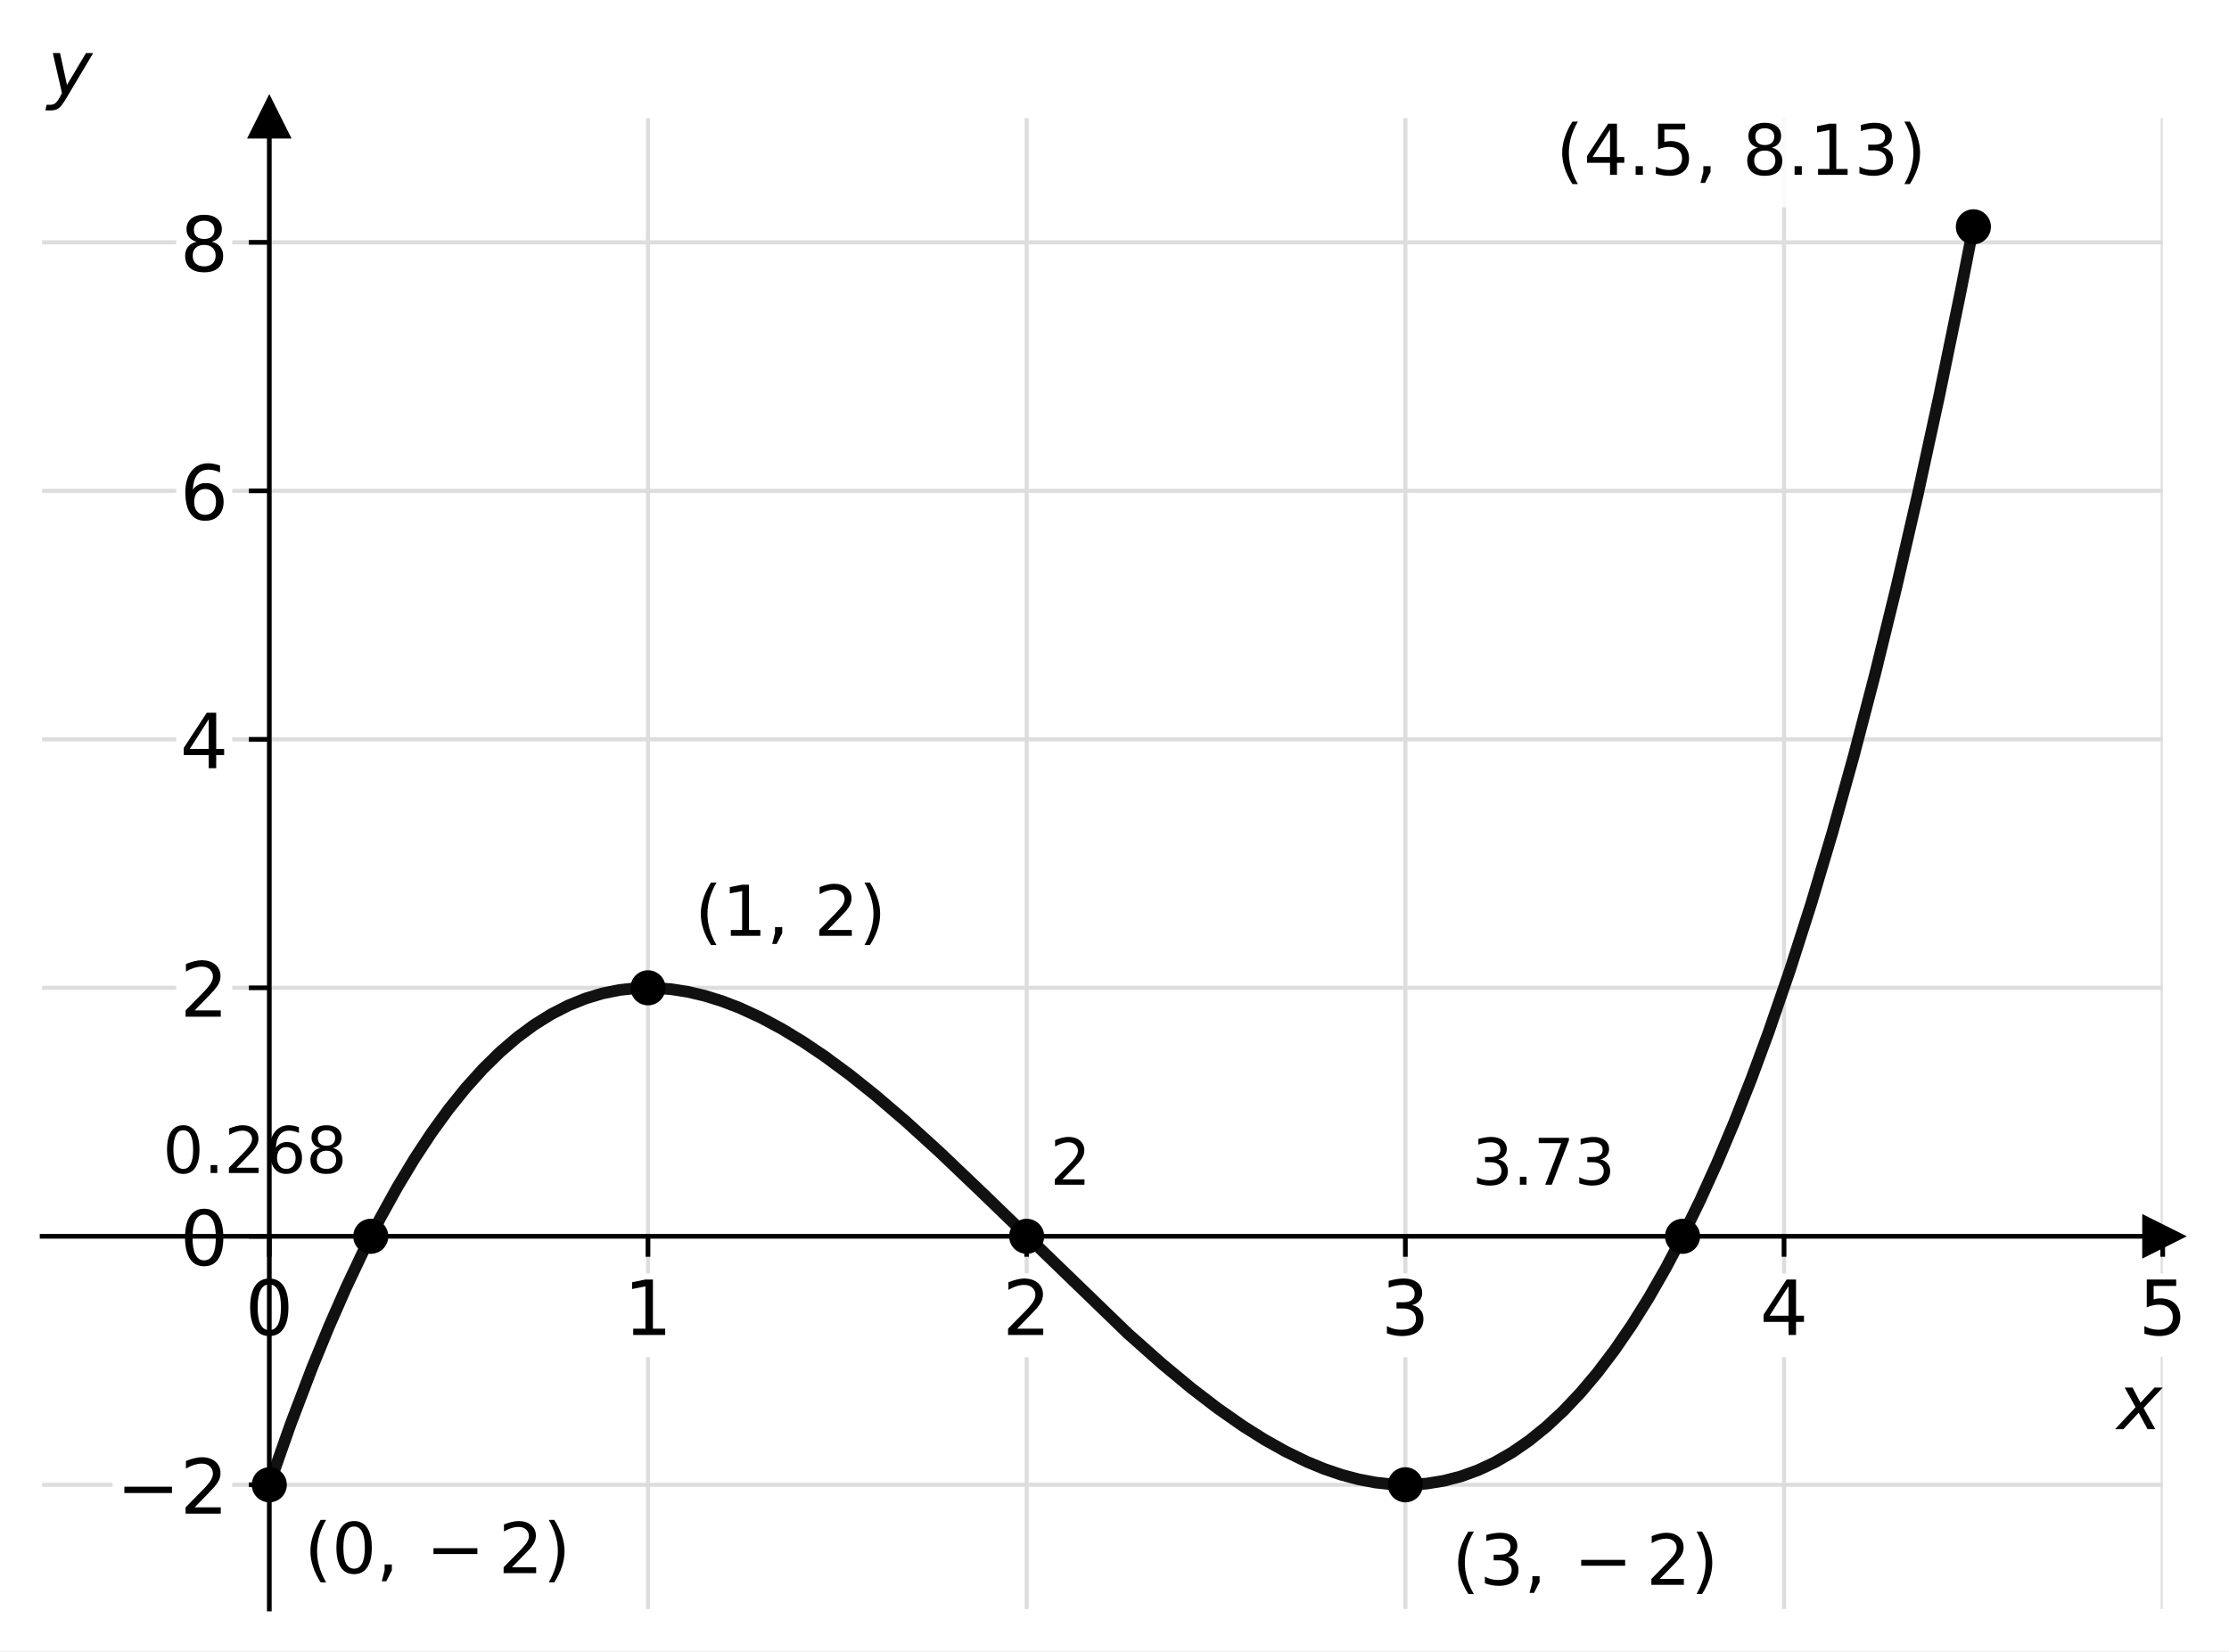
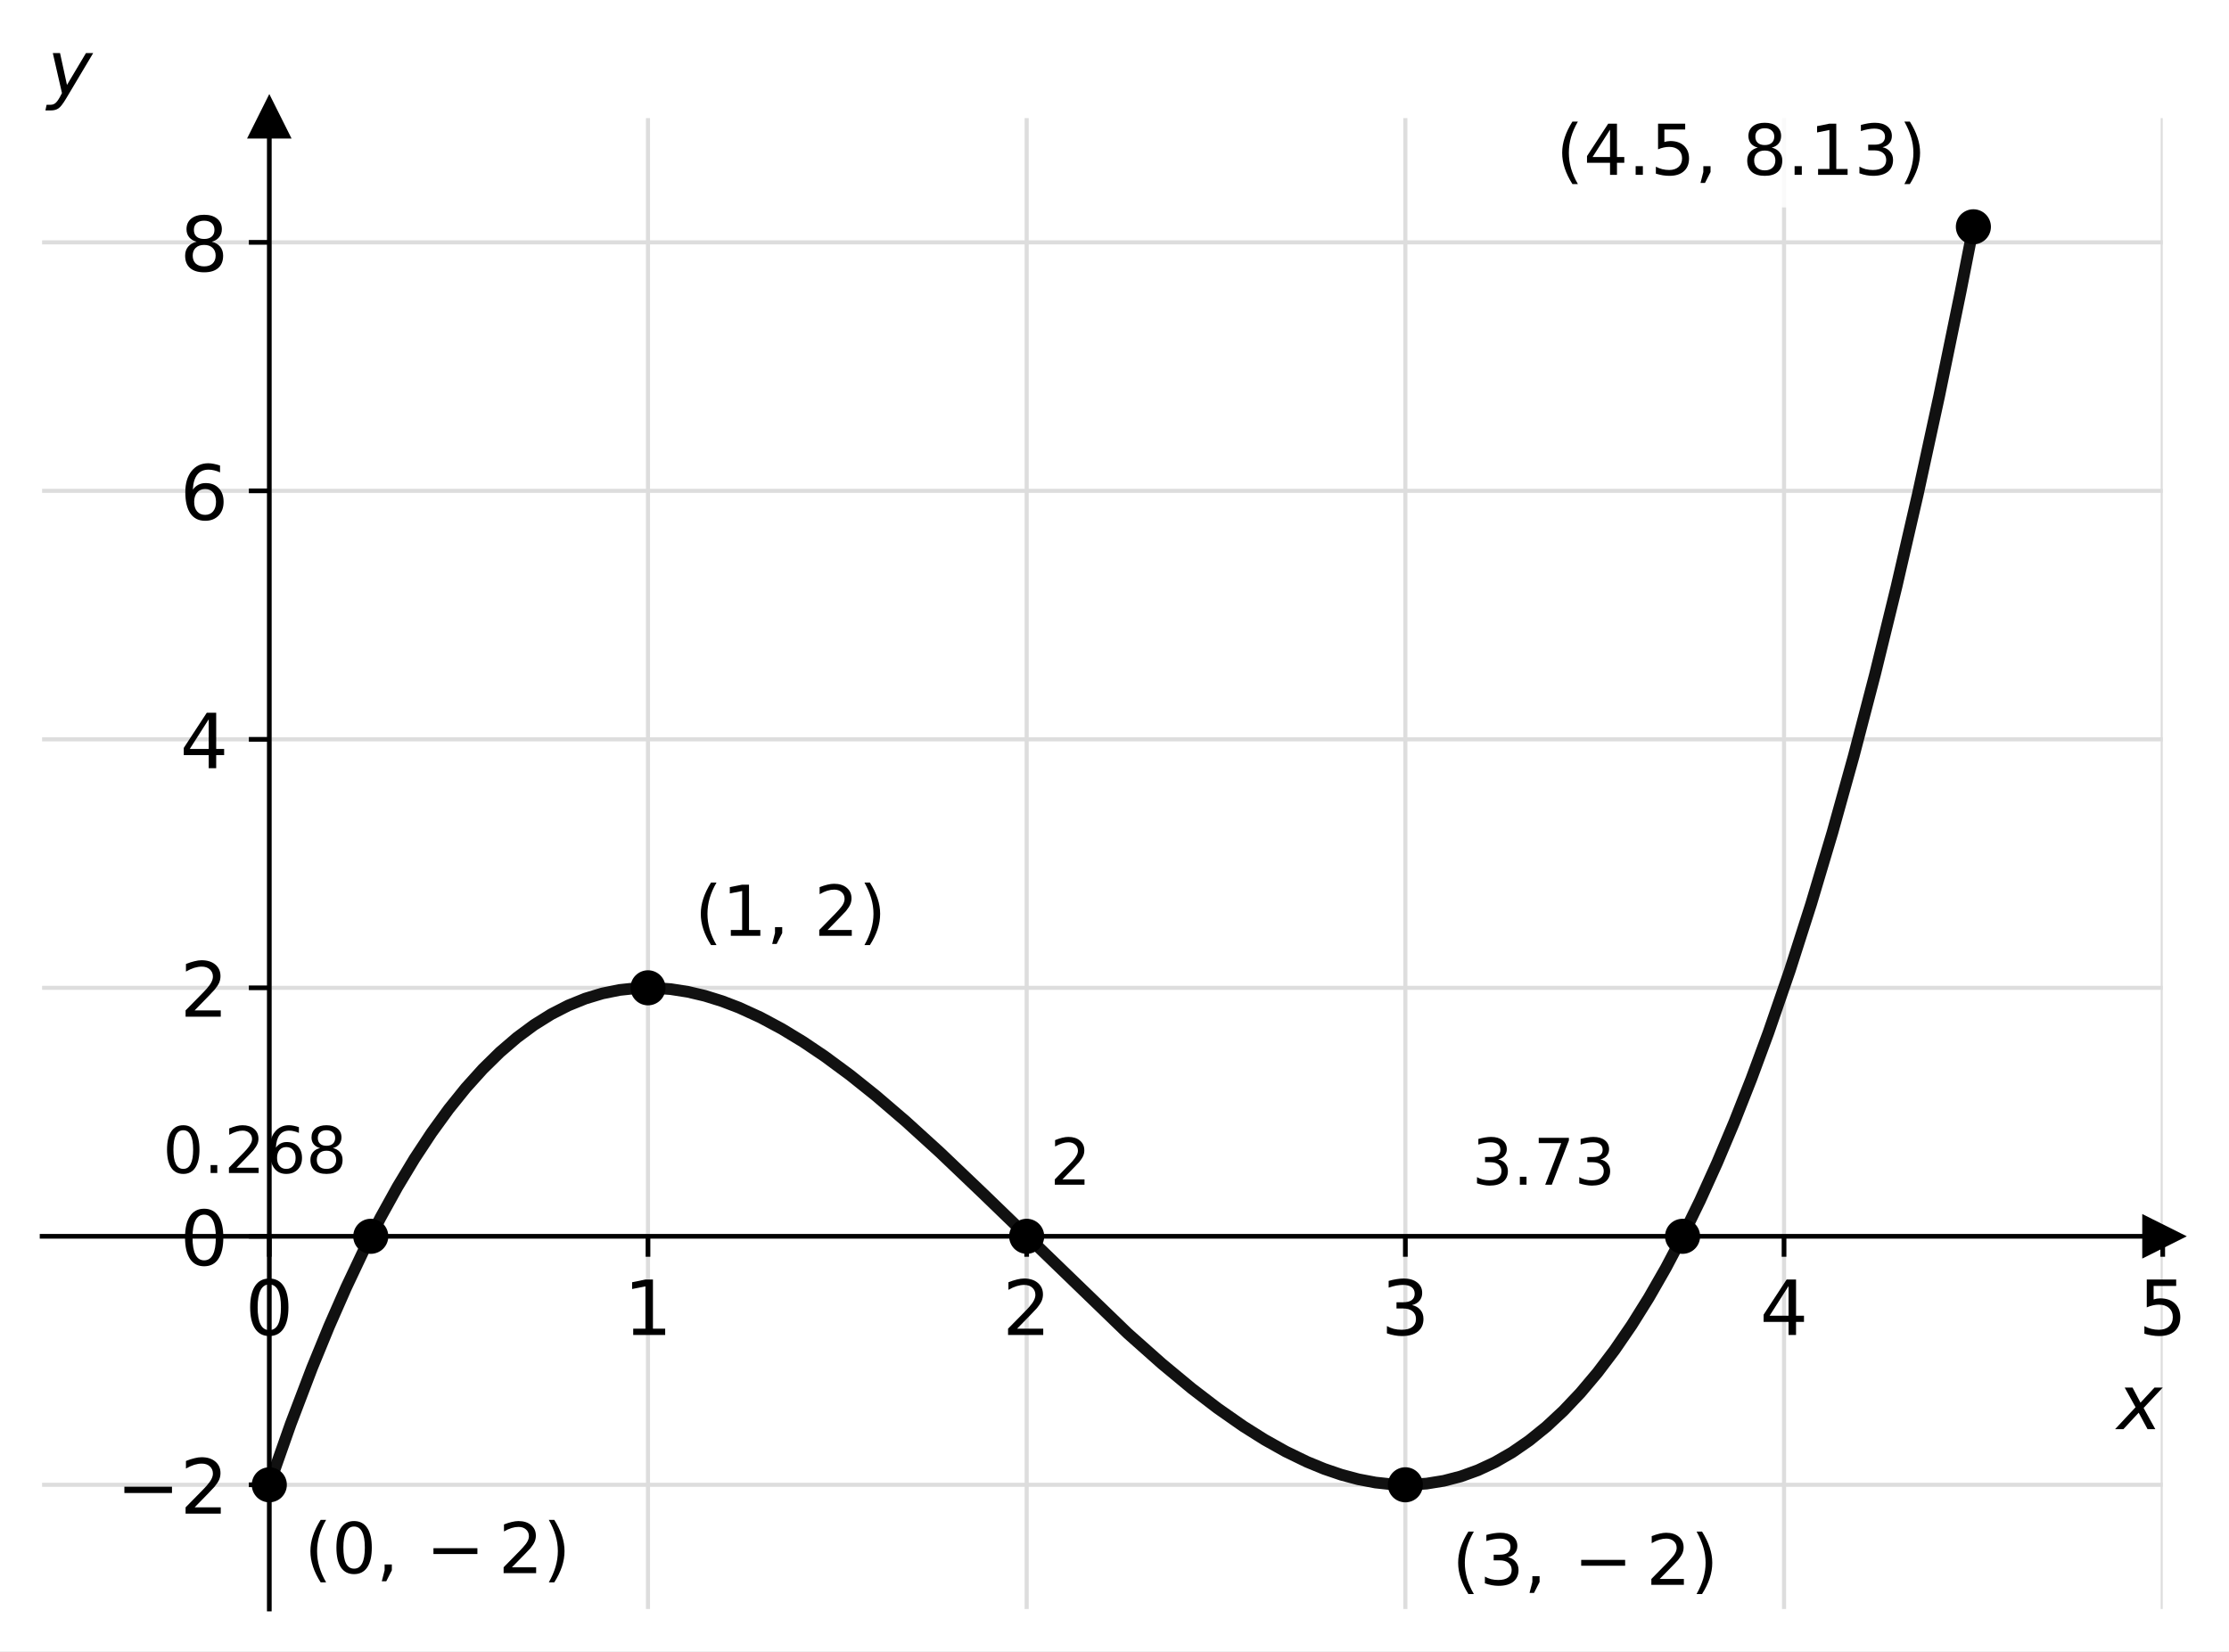
<svg xmlns="http://www.w3.org/2000/svg" xmlns:xlink="http://www.w3.org/1999/xlink" width="381.236pt" height="282.424pt" viewBox="0 0 381.236 282.424" version="1.1">
  <defs>
    <style type="text/css">*{stroke-linejoin: round; stroke-linecap: butt}</style>
  </defs>
  <g id="figure_1">
    <g id="patch_1">
      <path d="M 0 282.424  L 381.236 282.424  L 381.236 0  L 0 0  z " style="fill: #ffffff" />
    </g>
    <g id="axes_1">
      <g id="patch_2">
        <path d="M 7.2 275.224  L 369.9 275.224  L 369.9 20.2  L 7.2 20.2  z " style="fill: #ffffff" />
      </g>
      <g id="matplotlib.axis_1">
        <g id="xtick_1">
          <g id="line2d_1">
-             <path d="M 46.061 275.224  L 46.061 20.2  " clip-path="url(#p9400573ce8)" style="fill: none; stroke: #dddddd; stroke-width: 0.7; stroke-linecap: square" />
+             <path d="M 46.061 275.224  L 46.061 20.2  " clip-path="url(#p4830bcd560)" style="fill: none; stroke: #dddddd; stroke-width: 0.7; stroke-linecap: square" />
          </g>
          <g id="line2d_2">
            <defs>
-               <path id="m25eade5dfb" d="M 0 0  L 0 3.5  " style="stroke: #000000; stroke-width: 0.8" />
+               <path id="m2a2979e0e5" d="M 0 0  L 0 3.5  " style="stroke: #000000; stroke-width: 0.8" />
            </defs>
            <g>
-               <use xlink:href="#m25eade5dfb" x="46.061" y="211.468" style="stroke: #000000; stroke-width: 0.8" />
+               <use xlink:href="#m2a2979e0e5" x="46.061" y="211.468" style="stroke: #000000; stroke-width: 0.8" />
            </g>
          </g>
          <g id="text_1">
-             <g id="patch_3">
-               <path d="M 41.275 232.118  L 50.846 232.118  L 50.846 217.818  L 41.275 217.818  z " style="fill: #ffffff" />
-             </g>
            <text style="font-size: 13px; font-family: 'DejaVu Sans'; text-anchor: middle" x="46.061" y="228.345" transform="rotate(-0 46.06071 228.345)">0</text>
          </g>
        </g>
        <g id="xtick_2">
          <g id="line2d_3">
-             <path d="M 110.829 275.224  L 110.829 20.2  " clip-path="url(#p9400573ce8)" style="fill: none; stroke: #dddddd; stroke-width: 0.7; stroke-linecap: square" />
+             <path d="M 110.829 275.224  L 110.829 20.2  " clip-path="url(#p4830bcd560)" style="fill: none; stroke: #dddddd; stroke-width: 0.7; stroke-linecap: square" />
          </g>
          <g id="line2d_4">
            <g>
-               <use xlink:href="#m25eade5dfb" x="110.829" y="211.468" style="stroke: #000000; stroke-width: 0.8" />
+               <use xlink:href="#m2a2979e0e5" x="110.829" y="211.468" style="stroke: #000000; stroke-width: 0.8" />
            </g>
          </g>
          <g id="text_2">
-             <g id="patch_4">
-               <path d="M 106.043 232.118  L 115.614 232.118  L 115.614 217.818  L 106.043 217.818  z " style="fill: #ffffff" />
-             </g>
            <text style="font-size: 13px; font-family: 'DejaVu Sans'; text-anchor: middle" x="110.829" y="228.345" transform="rotate(-0 110.8286 228.345)">1</text>
          </g>
        </g>
        <g id="xtick_3">
          <g id="line2d_5">
-             <path d="M 175.596 275.224  L 175.596 20.2  " clip-path="url(#p9400573ce8)" style="fill: none; stroke: #dddddd; stroke-width: 0.7; stroke-linecap: square" />
+             <path d="M 175.596 275.224  L 175.596 20.2  " clip-path="url(#p4830bcd560)" style="fill: none; stroke: #dddddd; stroke-width: 0.7; stroke-linecap: square" />
          </g>
          <g id="line2d_6">
            <g>
-               <use xlink:href="#m25eade5dfb" x="175.596" y="211.468" style="stroke: #000000; stroke-width: 0.8" />
+               <use xlink:href="#m2a2979e0e5" x="175.596" y="211.468" style="stroke: #000000; stroke-width: 0.8" />
            </g>
          </g>
          <g id="text_3">
-             <g id="patch_5">
-               <path d="M 170.811 232.118  L 180.382 232.118  L 180.382 217.818  L 170.811 217.818  z " style="fill: #ffffff" />
-             </g>
            <text style="font-size: 13px; font-family: 'DejaVu Sans'; text-anchor: middle" x="175.596" y="228.345" transform="rotate(-0 175.5964 228.345)">2</text>
          </g>
        </g>
        <g id="xtick_4">
          <g id="line2d_7">
-             <path d="M 240.364 275.224  L 240.364 20.2  " clip-path="url(#p9400573ce8)" style="fill: none; stroke: #dddddd; stroke-width: 0.7; stroke-linecap: square" />
+             <path d="M 240.364 275.224  L 240.364 20.2  " clip-path="url(#p4830bcd560)" style="fill: none; stroke: #dddddd; stroke-width: 0.7; stroke-linecap: square" />
          </g>
          <g id="line2d_8">
            <g>
-               <use xlink:href="#m25eade5dfb" x="240.364" y="211.468" style="stroke: #000000; stroke-width: 0.8" />
+               <use xlink:href="#m2a2979e0e5" x="240.364" y="211.468" style="stroke: #000000; stroke-width: 0.8" />
            </g>
          </g>
          <g id="text_4">
-             <g id="patch_6">
-               <path d="M 235.579 232.118  L 245.15 232.118  L 245.15 217.818  L 235.579 217.818  z " style="fill: #ffffff" />
-             </g>
            <text style="font-size: 13px; font-family: 'DejaVu Sans'; text-anchor: middle" x="240.364" y="228.345" transform="rotate(-0 240.3643 228.345)">3</text>
          </g>
        </g>
        <g id="xtick_5">
          <g id="line2d_9">
-             <path d="M 305.132 275.224  L 305.132 20.2  " clip-path="url(#p9400573ce8)" style="fill: none; stroke: #dddddd; stroke-width: 0.7; stroke-linecap: square" />
+             <path d="M 305.132 275.224  L 305.132 20.2  " clip-path="url(#p4830bcd560)" style="fill: none; stroke: #dddddd; stroke-width: 0.7; stroke-linecap: square" />
          </g>
          <g id="line2d_10">
            <g>
-               <use xlink:href="#m25eade5dfb" x="305.132" y="211.468" style="stroke: #000000; stroke-width: 0.8" />
+               <use xlink:href="#m2a2979e0e5" x="305.132" y="211.468" style="stroke: #000000; stroke-width: 0.8" />
            </g>
          </g>
          <g id="text_5">
-             <g id="patch_7">
-               <path d="M 300.347 232.118  L 309.918 232.118  L 309.918 217.818  L 300.347 217.818  z " style="fill: #ffffff" />
-             </g>
            <text style="font-size: 13px; font-family: 'DejaVu Sans'; text-anchor: middle" x="305.132" y="228.345" transform="rotate(-0 305.1321 228.345)">4</text>
          </g>
        </g>
        <g id="xtick_6">
          <g id="line2d_11">
-             <path d="M 369.9 275.224  L 369.9 20.2  " clip-path="url(#p9400573ce8)" style="fill: none; stroke: #dddddd; stroke-width: 0.7; stroke-linecap: square" />
+             <path d="M 369.9 275.224  L 369.9 20.2  " clip-path="url(#p4830bcd560)" style="fill: none; stroke: #dddddd; stroke-width: 0.7; stroke-linecap: square" />
          </g>
          <g id="line2d_12">
            <g>
-               <use xlink:href="#m25eade5dfb" x="369.9" y="211.468" style="stroke: #000000; stroke-width: 0.8" />
+               <use xlink:href="#m2a2979e0e5" x="369.9" y="211.468" style="stroke: #000000; stroke-width: 0.8" />
            </g>
          </g>
          <g id="text_6">
-             <g id="patch_8">
-               <path d="M 365.114 232.118  L 374.686 232.118  L 374.686 217.818  L 365.114 217.818  z " style="fill: #ffffff" />
-             </g>
            <text style="font-size: 13px; font-family: 'DejaVu Sans'; text-anchor: middle" x="369.9" y="228.345" transform="rotate(-0 369.9 228.345)">5</text>
          </g>
        </g>
        <g id="text_7">
          <g transform="translate(362.1 245.345)">
            <text>
              <tspan x="0" y="-0.891" style="font-style: oblique; font-size: 13px; font-family: 'DejaVu Sans'">x</tspan>
            </text>
          </g>
        </g>
      </g>
      <g id="matplotlib.axis_2">
        <g id="ytick_1">
          <g id="line2d_13">
-             <path d="M 7.2 253.972  L 369.9 253.972  " clip-path="url(#p9400573ce8)" style="fill: none; stroke: #dddddd; stroke-width: 0.7; stroke-linecap: square" />
+             <path d="M 7.2 253.972  L 369.9 253.972  " clip-path="url(#p4830bcd560)" style="fill: none; stroke: #dddddd; stroke-width: 0.7; stroke-linecap: square" />
          </g>
          <g id="line2d_14">
            <defs>
-               <path id="m75ab2025fa" d="M 0 0  L -3.5 0  " style="stroke: #000000; stroke-width: 0.8" />
+               <path id="m5964d10ad3" d="M 0 0  L -3.5 0  " style="stroke: #000000; stroke-width: 0.8" />
            </defs>
            <g>
-               <use xlink:href="#m75ab2025fa" x="46.061" y="253.972" style="stroke: #000000; stroke-width: 0.8" />
+               <use xlink:href="#m5964d10ad3" x="46.061" y="253.972" style="stroke: #000000; stroke-width: 0.8" />
            </g>
          </g>
          <g id="text_8">
-             <g id="patch_9">
-               <path d="M 19.246 262.684  L 39.711 262.684  L 39.711 248.384  L 19.246 248.384  z " style="fill: #ffffff" />
-             </g>
            <text style="font-size: 13px; font-family: 'DejaVu Sans'; text-anchor: end" x="39.061" y="258.91" transform="rotate(-0 39.06071 258.9105)">−2</text>
          </g>
        </g>
        <g id="ytick_2">
          <g id="line2d_15">
-             <path d="M 7.2 211.468  L 369.9 211.468  " clip-path="url(#p9400573ce8)" style="fill: none; stroke: #dddddd; stroke-width: 0.7; stroke-linecap: square" />
+             <path d="M 7.2 211.468  L 369.9 211.468  " clip-path="url(#p4830bcd560)" style="fill: none; stroke: #dddddd; stroke-width: 0.7; stroke-linecap: square" />
          </g>
          <g id="line2d_16">
            <g>
-               <use xlink:href="#m75ab2025fa" x="46.061" y="211.468" style="stroke: #000000; stroke-width: 0.8" />
+               <use xlink:href="#m5964d10ad3" x="46.061" y="211.468" style="stroke: #000000; stroke-width: 0.8" />
            </g>
          </g>
          <g id="text_9">
-             <g id="patch_10">
-               <path d="M 30.139 220.18  L 39.711 220.18  L 39.711 205.88  L 30.139 205.88  z " style="fill: #ffffff" />
-             </g>
            <text style="font-size: 13px; font-family: 'DejaVu Sans'; text-anchor: end" x="39.061" y="216.406" transform="rotate(-0 39.06071 216.4065)">0</text>
          </g>
        </g>
        <g id="ytick_3">
          <g id="line2d_17">
-             <path d="M 7.2 168.964  L 369.9 168.964  " clip-path="url(#p9400573ce8)" style="fill: none; stroke: #dddddd; stroke-width: 0.7; stroke-linecap: square" />
+             <path d="M 7.2 168.964  L 369.9 168.964  " clip-path="url(#p4830bcd560)" style="fill: none; stroke: #dddddd; stroke-width: 0.7; stroke-linecap: square" />
          </g>
          <g id="line2d_18">
            <g>
-               <use xlink:href="#m75ab2025fa" x="46.061" y="168.964" style="stroke: #000000; stroke-width: 0.8" />
+               <use xlink:href="#m5964d10ad3" x="46.061" y="168.964" style="stroke: #000000; stroke-width: 0.8" />
            </g>
          </g>
          <g id="text_10">
-             <g id="patch_11">
-               <path d="M 30.139 177.676  L 39.711 177.676  L 39.711 163.376  L 30.139 163.376  z " style="fill: #ffffff" />
-             </g>
            <text style="font-size: 13px; font-family: 'DejaVu Sans'; text-anchor: end" x="39.061" y="173.902" transform="rotate(-0 39.06071 173.9025)">2</text>
          </g>
        </g>
        <g id="ytick_4">
          <g id="line2d_19">
-             <path d="M 7.2 126.46  L 369.9 126.46  " clip-path="url(#p9400573ce8)" style="fill: none; stroke: #dddddd; stroke-width: 0.7; stroke-linecap: square" />
+             <path d="M 7.2 126.46  L 369.9 126.46  " clip-path="url(#p4830bcd560)" style="fill: none; stroke: #dddddd; stroke-width: 0.7; stroke-linecap: square" />
          </g>
          <g id="line2d_20">
            <g>
-               <use xlink:href="#m75ab2025fa" x="46.061" y="126.46" style="stroke: #000000; stroke-width: 0.8" />
+               <use xlink:href="#m5964d10ad3" x="46.061" y="126.46" style="stroke: #000000; stroke-width: 0.8" />
            </g>
          </g>
          <g id="text_11">
-             <g id="patch_12">
-               <path d="M 30.139 135.172  L 39.711 135.172  L 39.711 120.872  L 30.139 120.872  z " style="fill: #ffffff" />
-             </g>
            <text style="font-size: 13px; font-family: 'DejaVu Sans'; text-anchor: end" x="39.061" y="131.398" transform="rotate(-0 39.06071 131.3985)">4</text>
          </g>
        </g>
        <g id="ytick_5">
          <g id="line2d_21">
-             <path d="M 7.2 83.956  L 369.9 83.956  " clip-path="url(#p9400573ce8)" style="fill: none; stroke: #dddddd; stroke-width: 0.7; stroke-linecap: square" />
+             <path d="M 7.2 83.956  L 369.9 83.956  " clip-path="url(#p4830bcd560)" style="fill: none; stroke: #dddddd; stroke-width: 0.7; stroke-linecap: square" />
          </g>
          <g id="line2d_22">
            <g>
-               <use xlink:href="#m75ab2025fa" x="46.061" y="83.956" style="stroke: #000000; stroke-width: 0.8" />
+               <use xlink:href="#m5964d10ad3" x="46.061" y="83.956" style="stroke: #000000; stroke-width: 0.8" />
            </g>
          </g>
          <g id="text_12">
-             <g id="patch_13">
-               <path d="M 30.139 92.668  L 39.711 92.668  L 39.711 78.368  L 30.139 78.368  z " style="fill: #ffffff" />
-             </g>
            <text style="font-size: 13px; font-family: 'DejaVu Sans'; text-anchor: end" x="39.061" y="88.894" transform="rotate(-0 39.06071 88.89448)">6</text>
          </g>
        </g>
        <g id="ytick_6">
          <g id="line2d_23">
-             <path d="M 7.2 41.452  L 369.9 41.452  " clip-path="url(#p9400573ce8)" style="fill: none; stroke: #dddddd; stroke-width: 0.7; stroke-linecap: square" />
+             <path d="M 7.2 41.452  L 369.9 41.452  " clip-path="url(#p4830bcd560)" style="fill: none; stroke: #dddddd; stroke-width: 0.7; stroke-linecap: square" />
          </g>
          <g id="line2d_24">
            <g>
-               <use xlink:href="#m75ab2025fa" x="46.061" y="41.452" style="stroke: #000000; stroke-width: 0.8" />
+               <use xlink:href="#m5964d10ad3" x="46.061" y="41.452" style="stroke: #000000; stroke-width: 0.8" />
            </g>
          </g>
          <g id="text_13">
-             <g id="patch_14">
-               <path d="M 30.139 50.164  L 39.711 50.164  L 39.711 35.864  L 30.139 35.864  z " style="fill: #ffffff" />
-             </g>
            <text style="font-size: 13px; font-family: 'DejaVu Sans'; text-anchor: end" x="39.061" y="46.39" transform="rotate(-0 39.06071 46.39048)">8</text>
          </g>
        </g>
        <g id="text_14">
          <g transform="translate(8.095871 17.07695)">
            <text>
              <tspan x="0" y="-0.891" style="font-style: oblique; font-size: 13px; font-family: 'DejaVu Sans'">y</tspan>
            </text>
          </g>
        </g>
      </g>
      <g id="line2d_25">
        <defs>
-           <path id="m5c546a3be2" d="M 3 0  L -3 -3  L -3 3  z " style="stroke: #000000; stroke-linejoin: miter" />
+           <path id="mca32453c41" d="M 3 0  L -3 -3  L -3 3  z " style="stroke: #000000; stroke-linejoin: miter" />
        </defs>
        <g>
-           <use xlink:href="#m5c546a3be2" x="369.9" y="211.468" style="stroke: #000000; stroke-linejoin: miter" />
+           <use xlink:href="#mca32453c41" x="369.9" y="211.468" style="stroke: #000000; stroke-linejoin: miter" />
        </g>
      </g>
      <g id="line2d_26">
        <defs>
-           <path id="m5accbf579e" d="M 0 -3  L -3 3  L 3 3  z " style="stroke: #000000; stroke-linejoin: miter" />
+           <path id="m011a5399dd" d="M 0 -3  L -3 3  L 3 3  z " style="stroke: #000000; stroke-linejoin: miter" />
        </defs>
        <g>
-           <use xlink:href="#m5accbf579e" x="46.061" y="20.2" style="stroke: #000000; stroke-linejoin: miter" />
+           <use xlink:href="#m011a5399dd" x="46.061" y="20.2" style="stroke: #000000; stroke-linejoin: miter" />
        </g>
      </g>
      <g id="line2d_27">
-         <path d="M 46.061 253.972  L 49.713 243.588  L 53.365 233.992  L 56.287 226.867  L 59.209 220.22  L 62.131 214.04  L 65.053 208.314  L 67.975 203.031  L 70.897 198.18  L 73.818 193.748  L 76.74 189.723  L 79.662 186.095  L 82.584 182.851  L 85.506 179.98  L 88.428 177.47  L 91.35 175.309  L 94.271 173.486  L 97.193 171.988  L 100.115 170.805  L 103.037 169.924  L 105.959 169.333  L 108.881 169.022  L 111.803 168.978  L 114.724 169.19  L 117.646 169.646  L 120.568 170.333  L 123.49 171.242  L 126.412 172.359  L 130.064 174.031  L 133.716 175.988  L 137.369 178.207  L 141.021 180.666  L 145.404 183.9  L 149.787 187.406  L 154.9 191.788  L 160.744 197.104  L 168.048 204.071  L 192.884 228.081  L 198.728 233.27  L 203.841 237.509  L 208.224 240.869  L 212.607 243.935  L 216.259 246.236  L 219.911 248.283  L 223.564 250.053  L 226.485 251.254  L 229.407 252.25  L 232.329 253.031  L 235.251 253.585  L 238.173 253.9  L 241.095 253.964  L 244.017 253.765  L 246.938 253.293  L 249.86 252.534  L 252.782 251.479  L 255.704 250.113  L 258.626 248.427  L 261.548 246.408  L 264.47 244.045  L 267.391 241.326  L 270.313 238.239  L 273.235 234.772  L 276.157 230.914  L 279.079 226.653  L 282.001 221.978  L 284.923 216.876  L 287.844 211.336  L 290.766 205.347  L 293.688 198.896  L 296.61 191.972  L 299.532 184.563  L 302.454 176.657  L 306.106 166.059  L 309.758 154.644  L 313.411 142.389  L 317.063 129.271  L 320.715 115.267  L 324.368 100.355  L 328.02 84.512  L 331.672 67.714  L 335.325 49.939  L 337.516 38.795  L 337.516 38.795  " clip-path="url(#p9400573ce8)" style="fill: none; stroke: #111111; stroke-width: 2; stroke-linecap: square" />
+         <path d="M 46.061 253.972  L 49.713 243.588  L 53.365 233.992  L 56.287 226.867  L 59.209 220.22  L 62.131 214.04  L 65.053 208.314  L 67.975 203.031  L 70.897 198.18  L 73.818 193.748  L 76.74 189.723  L 79.662 186.095  L 82.584 182.851  L 85.506 179.98  L 88.428 177.47  L 91.35 175.309  L 94.271 173.486  L 97.193 171.988  L 100.115 170.805  L 103.037 169.924  L 105.959 169.333  L 108.881 169.022  L 111.803 168.978  L 114.724 169.19  L 117.646 169.646  L 120.568 170.333  L 123.49 171.242  L 126.412 172.359  L 130.064 174.031  L 133.716 175.988  L 137.369 178.207  L 141.021 180.666  L 145.404 183.9  L 149.787 187.406  L 154.9 191.788  L 160.744 197.104  L 168.048 204.071  L 192.884 228.081  L 198.728 233.27  L 203.841 237.509  L 208.224 240.869  L 212.607 243.935  L 216.259 246.236  L 219.911 248.283  L 223.564 250.053  L 226.485 251.254  L 229.407 252.25  L 232.329 253.031  L 235.251 253.585  L 238.173 253.9  L 241.095 253.964  L 244.017 253.765  L 246.938 253.293  L 249.86 252.534  L 252.782 251.479  L 255.704 250.113  L 258.626 248.427  L 261.548 246.408  L 264.47 244.045  L 267.391 241.326  L 270.313 238.239  L 273.235 234.772  L 276.157 230.914  L 279.079 226.653  L 282.001 221.978  L 284.923 216.876  L 287.844 211.336  L 290.766 205.347  L 293.688 198.896  L 296.61 191.972  L 299.532 184.563  L 302.454 176.657  L 306.106 166.059  L 309.758 154.644  L 313.411 142.389  L 317.063 129.271  L 320.715 115.267  L 324.368 100.355  L 328.02 84.512  L 331.672 67.714  L 335.325 49.939  L 337.516 38.795  L 337.516 38.795  " clip-path="url(#p4830bcd560)" style="fill: none; stroke: #111111; stroke-width: 2; stroke-linecap: square" />
      </g>
      <g id="line2d_28">
        <defs>
-           <path id="m9bfb68db44" d="M 0 2.5  C 0.663 2.5 1.299 2.237 1.768 1.768  C 2.237 1.299 2.5 0.663 2.5 0  C 2.5 -0.663 2.237 -1.299 1.768 -1.768  C 1.299 -2.237 0.663 -2.5 0 -2.5  C -0.663 -2.5 -1.299 -2.237 -1.768 -1.768  C -2.237 -1.299 -2.5 -0.663 -2.5 0  C -2.5 0.663 -2.237 1.299 -1.768 1.768  C -1.299 2.237 -0.663 2.5 0 2.5  z " style="stroke: #000000" />
+           <path id="mda9ad4d5b6" d="M 0 2.5  C 0.663 2.5 1.299 2.237 1.768 1.768  C 2.237 1.299 2.5 0.663 2.5 0  C 2.5 -0.663 2.237 -1.299 1.768 -1.768  C 1.299 -2.237 0.663 -2.5 0 -2.5  C -0.663 -2.5 -1.299 -2.237 -1.768 -1.768  C -2.237 -1.299 -2.5 -0.663 -2.5 0  C -2.5 0.663 -2.237 1.299 -1.768 1.768  C -1.299 2.237 -0.663 2.5 0 2.5  z " style="stroke: #000000" />
        </defs>
-         <g clip-path="url(#p9400573ce8)">
-           <use xlink:href="#m9bfb68db44" x="46.061" y="253.972" style="stroke: #000000" />
+         <g clip-path="url(#p4830bcd560)">
+           <use xlink:href="#mda9ad4d5b6" x="46.061" y="253.972" style="stroke: #000000" />
        </g>
      </g>
      <g id="line2d_29">
-         <g clip-path="url(#p9400573ce8)">
-           <use xlink:href="#m9bfb68db44" x="110.829" y="168.964" style="stroke: #000000" />
+         <g clip-path="url(#p4830bcd560)">
+           <use xlink:href="#mda9ad4d5b6" x="110.829" y="168.964" style="stroke: #000000" />
        </g>
      </g>
      <g id="line2d_30">
-         <g clip-path="url(#p9400573ce8)">
-           <use xlink:href="#m9bfb68db44" x="240.364" y="253.972" style="stroke: #000000" />
+         <g clip-path="url(#p4830bcd560)">
+           <use xlink:href="#mda9ad4d5b6" x="240.364" y="253.972" style="stroke: #000000" />
        </g>
      </g>
      <g id="line2d_31">
-         <g clip-path="url(#p9400573ce8)">
-           <use xlink:href="#m9bfb68db44" x="337.516" y="38.795" style="stroke: #000000" />
+         <g clip-path="url(#p4830bcd560)">
+           <use xlink:href="#mda9ad4d5b6" x="337.516" y="38.795" style="stroke: #000000" />
        </g>
      </g>
      <g id="line2d_32">
-         <g clip-path="url(#p9400573ce8)">
-           <use xlink:href="#m9bfb68db44" x="63.415" y="211.468" style="stroke: #000000" />
+         <g clip-path="url(#p4830bcd560)">
+           <use xlink:href="#mda9ad4d5b6" x="63.415" y="211.468" style="stroke: #000000" />
        </g>
      </g>
      <g id="line2d_33">
-         <g clip-path="url(#p9400573ce8)">
-           <use xlink:href="#m9bfb68db44" x="175.596" y="211.468" style="stroke: #000000" />
+         <g clip-path="url(#p4830bcd560)">
+           <use xlink:href="#mda9ad4d5b6" x="175.596" y="211.468" style="stroke: #000000" />
        </g>
      </g>
      <g id="line2d_34">
-         <g clip-path="url(#p9400573ce8)">
-           <use xlink:href="#m9bfb68db44" x="287.778" y="211.468" style="stroke: #000000" />
-         </g>
-       </g>
-       <g id="patch_15">
+         <g clip-path="url(#p4830bcd560)">
+           <use xlink:href="#mda9ad4d5b6" x="287.778" y="211.468" style="stroke: #000000" />
+         </g>
+       </g>
+       <g id="patch_3">
        <path d="M 46.061 275.224  L 46.061 20.2  " style="fill: none; stroke: #000000; stroke-width: 0.8; stroke-linejoin: miter; stroke-linecap: square" />
      </g>
-       <g id="patch_16">
+       <g id="patch_4">
        <path d="M 7.2 211.468  L 369.9 211.468  " style="fill: none; stroke: #000000; stroke-width: 0.8; stroke-linejoin: miter; stroke-linecap: square" />
      </g>
      <g id="text_15">
-         <g id="patch_17">
+         <g id="patch_5">
          <path d="M 52.061 274.655  L 97.661 274.655  Q 99.461 274.655 99.461 272.855  L 99.461 260.852  Q 99.461 259.052 97.661 259.052  L 52.061 259.052  Q 50.261 259.052 50.261 260.852  L 50.261 272.855  Q 50.261 274.655 52.061 274.655  z " style="fill: #ffffff; opacity: 0.85" />
        </g>
        <g transform="translate(52.06071 269.972)">
          <text>
            <tspan x="0" y="-0.891" style="font-size: 12px; font-family: 'DejaVu Sans'">(</tspan>
            <tspan x="4.682" y="-0.891" style="font-size: 12px; font-family: 'DejaVu Sans'">0</tspan>
            <tspan x="12.316" y="-0.891" style="font-size: 12px; font-family: 'DejaVu Sans'">,</tspan>
            <tspan x="20.807" y="-0.891" style="font-size: 12px; font-family: 'DejaVu Sans'">−</tspan>
            <tspan x="33.199" y="-0.891" style="font-size: 12px; font-family: 'DejaVu Sans'">2</tspan>
            <tspan x="40.834" y="-0.891" style="font-size: 12px; font-family: 'DejaVu Sans'">)</tspan>
          </text>
        </g>
      </g>
      <g id="text_16">
-         <g id="patch_18">
+         <g id="patch_6">
          <path d="M 118.829 165.647  L 151.589 165.647  Q 153.389 165.647 153.389 163.847  L 153.389 151.844  Q 153.389 150.044 151.589 150.044  L 118.829 150.044  Q 117.029 150.044 117.029 151.844  L 117.029 163.847  Q 117.029 165.647 118.829 165.647  z " style="fill: #ffffff; opacity: 0.85" />
        </g>
        <g transform="translate(118.8286 160.964)">
          <text>
            <tspan x="0" y="-0.891" style="font-size: 12px; font-family: 'DejaVu Sans'">(</tspan>
            <tspan x="4.682" y="-0.891" style="font-size: 12px; font-family: 'DejaVu Sans'">1</tspan>
            <tspan x="12.316" y="-0.891" style="font-size: 12px; font-family: 'DejaVu Sans'">,</tspan>
            <tspan x="20.417" y="-0.891" style="font-size: 12px; font-family: 'DejaVu Sans'">2</tspan>
            <tspan x="28.052" y="-0.891" style="font-size: 12px; font-family: 'DejaVu Sans'">)</tspan>
          </text>
        </g>
      </g>
      <g id="text_17">
-         <g id="patch_19">
+         <g id="patch_7">
          <path d="M 248.364 276.655  L 293.964 276.655  Q 295.764 276.655 295.764 274.855  L 295.764 262.852  Q 295.764 261.052 293.964 261.052  L 248.364 261.052  Q 246.564 261.052 246.564 262.852  L 246.564 274.855  Q 246.564 276.655 248.364 276.655  z " style="fill: #ffffff; opacity: 0.85" />
        </g>
        <g transform="translate(248.3643 271.972)">
          <text>
            <tspan x="0" y="-0.891" style="font-size: 12px; font-family: 'DejaVu Sans'">(</tspan>
            <tspan x="4.682" y="-0.891" style="font-size: 12px; font-family: 'DejaVu Sans'">3</tspan>
            <tspan x="12.316" y="-0.891" style="font-size: 12px; font-family: 'DejaVu Sans'">,</tspan>
            <tspan x="20.807" y="-0.891" style="font-size: 12px; font-family: 'DejaVu Sans'">−</tspan>
            <tspan x="33.199" y="-0.891" style="font-size: 12px; font-family: 'DejaVu Sans'">2</tspan>
            <tspan x="40.834" y="-0.891" style="font-size: 12px; font-family: 'DejaVu Sans'">)</tspan>
          </text>
        </g>
      </g>
      <g id="text_18">
-         <g id="patch_20">
+         <g id="patch_8">
          <path d="M 266.156 35.478  L 329.516 35.478  Q 331.316 35.478 331.316 33.678  L 331.316 21.675  Q 331.316 19.875 329.516 19.875  L 266.156 19.875  Q 264.356 19.875 264.356 21.675  L 264.356 33.678  Q 264.356 35.478 266.156 35.478  z " style="fill: #ffffff; opacity: 0.85" />
        </g>
        <g transform="translate(266.1561 30.7955)">
          <text>
            <tspan x="0" y="-0.891" style="font-size: 12px; font-family: 'DejaVu Sans'">(</tspan>
            <tspan x="4.682" y="-0.891" style="font-size: 12px; font-family: 'DejaVu Sans'">4</tspan>
            <tspan x="12.316" y="-0.891" style="font-size: 12px; font-family: 'DejaVu Sans'">.</tspan>
            <tspan x="16.131" y="-0.891" style="font-size: 12px; font-family: 'DejaVu Sans'">5</tspan>
            <tspan x="23.766" y="-0.891" style="font-size: 12px; font-family: 'DejaVu Sans'">,</tspan>
            <tspan x="31.866" y="-0.891" style="font-size: 12px; font-family: 'DejaVu Sans'">8</tspan>
            <tspan x="39.501" y="-0.891" style="font-size: 12px; font-family: 'DejaVu Sans'">.</tspan>
            <tspan x="43.315" y="-0.891" style="font-size: 12px; font-family: 'DejaVu Sans'">1</tspan>
            <tspan x="50.95" y="-0.891" style="font-size: 12px; font-family: 'DejaVu Sans'">3</tspan>
            <tspan x="58.585" y="-0.891" style="font-size: 12px; font-family: 'DejaVu Sans'">)</tspan>
          </text>
        </g>
      </g>
      <g id="text_19">
        <g transform="translate(27.8485 201.468)">
          <text>
            <tspan x="0" y="-0.828" style="font-size: 11px; font-family: 'DejaVu Sans'">0</tspan>
            <tspan x="6.999" y="-0.828" style="font-size: 11px; font-family: 'DejaVu Sans'">.</tspan>
            <tspan x="10.495" y="-0.828" style="font-size: 11px; font-family: 'DejaVu Sans'">2</tspan>
            <tspan x="17.494" y="-0.828" style="font-size: 11px; font-family: 'DejaVu Sans'">6</tspan>
            <tspan x="24.492" y="-0.828" style="font-size: 11px; font-family: 'DejaVu Sans'">8</tspan>
          </text>
        </g>
      </g>
      <g id="text_20">
        <g transform="translate(179.5964 203.468)">
          <text>
            <tspan x="0" y="-0.828" style="font-size: 11px; font-family: 'DejaVu Sans'">2</tspan>
          </text>
        </g>
      </g>
      <g id="text_21">
        <g transform="translate(251.7744 203.468)">
          <text>
            <tspan x="0" y="-0.828" style="font-size: 11px; font-family: 'DejaVu Sans'">3</tspan>
            <tspan x="6.999" y="-0.828" style="font-size: 11px; font-family: 'DejaVu Sans'">.</tspan>
            <tspan x="10.495" y="-0.828" style="font-size: 11px; font-family: 'DejaVu Sans'">7</tspan>
            <tspan x="17.494" y="-0.828" style="font-size: 11px; font-family: 'DejaVu Sans'">3</tspan>
          </text>
        </g>
      </g>
    </g>
  </g>
  <defs>
-     <clipPath id="p9400573ce8">
+     <clipPath id="p4830bcd560">
      <rect x="7.2" y="20.2" width="362.7" height="255.024" />
    </clipPath>
  </defs>
</svg>
